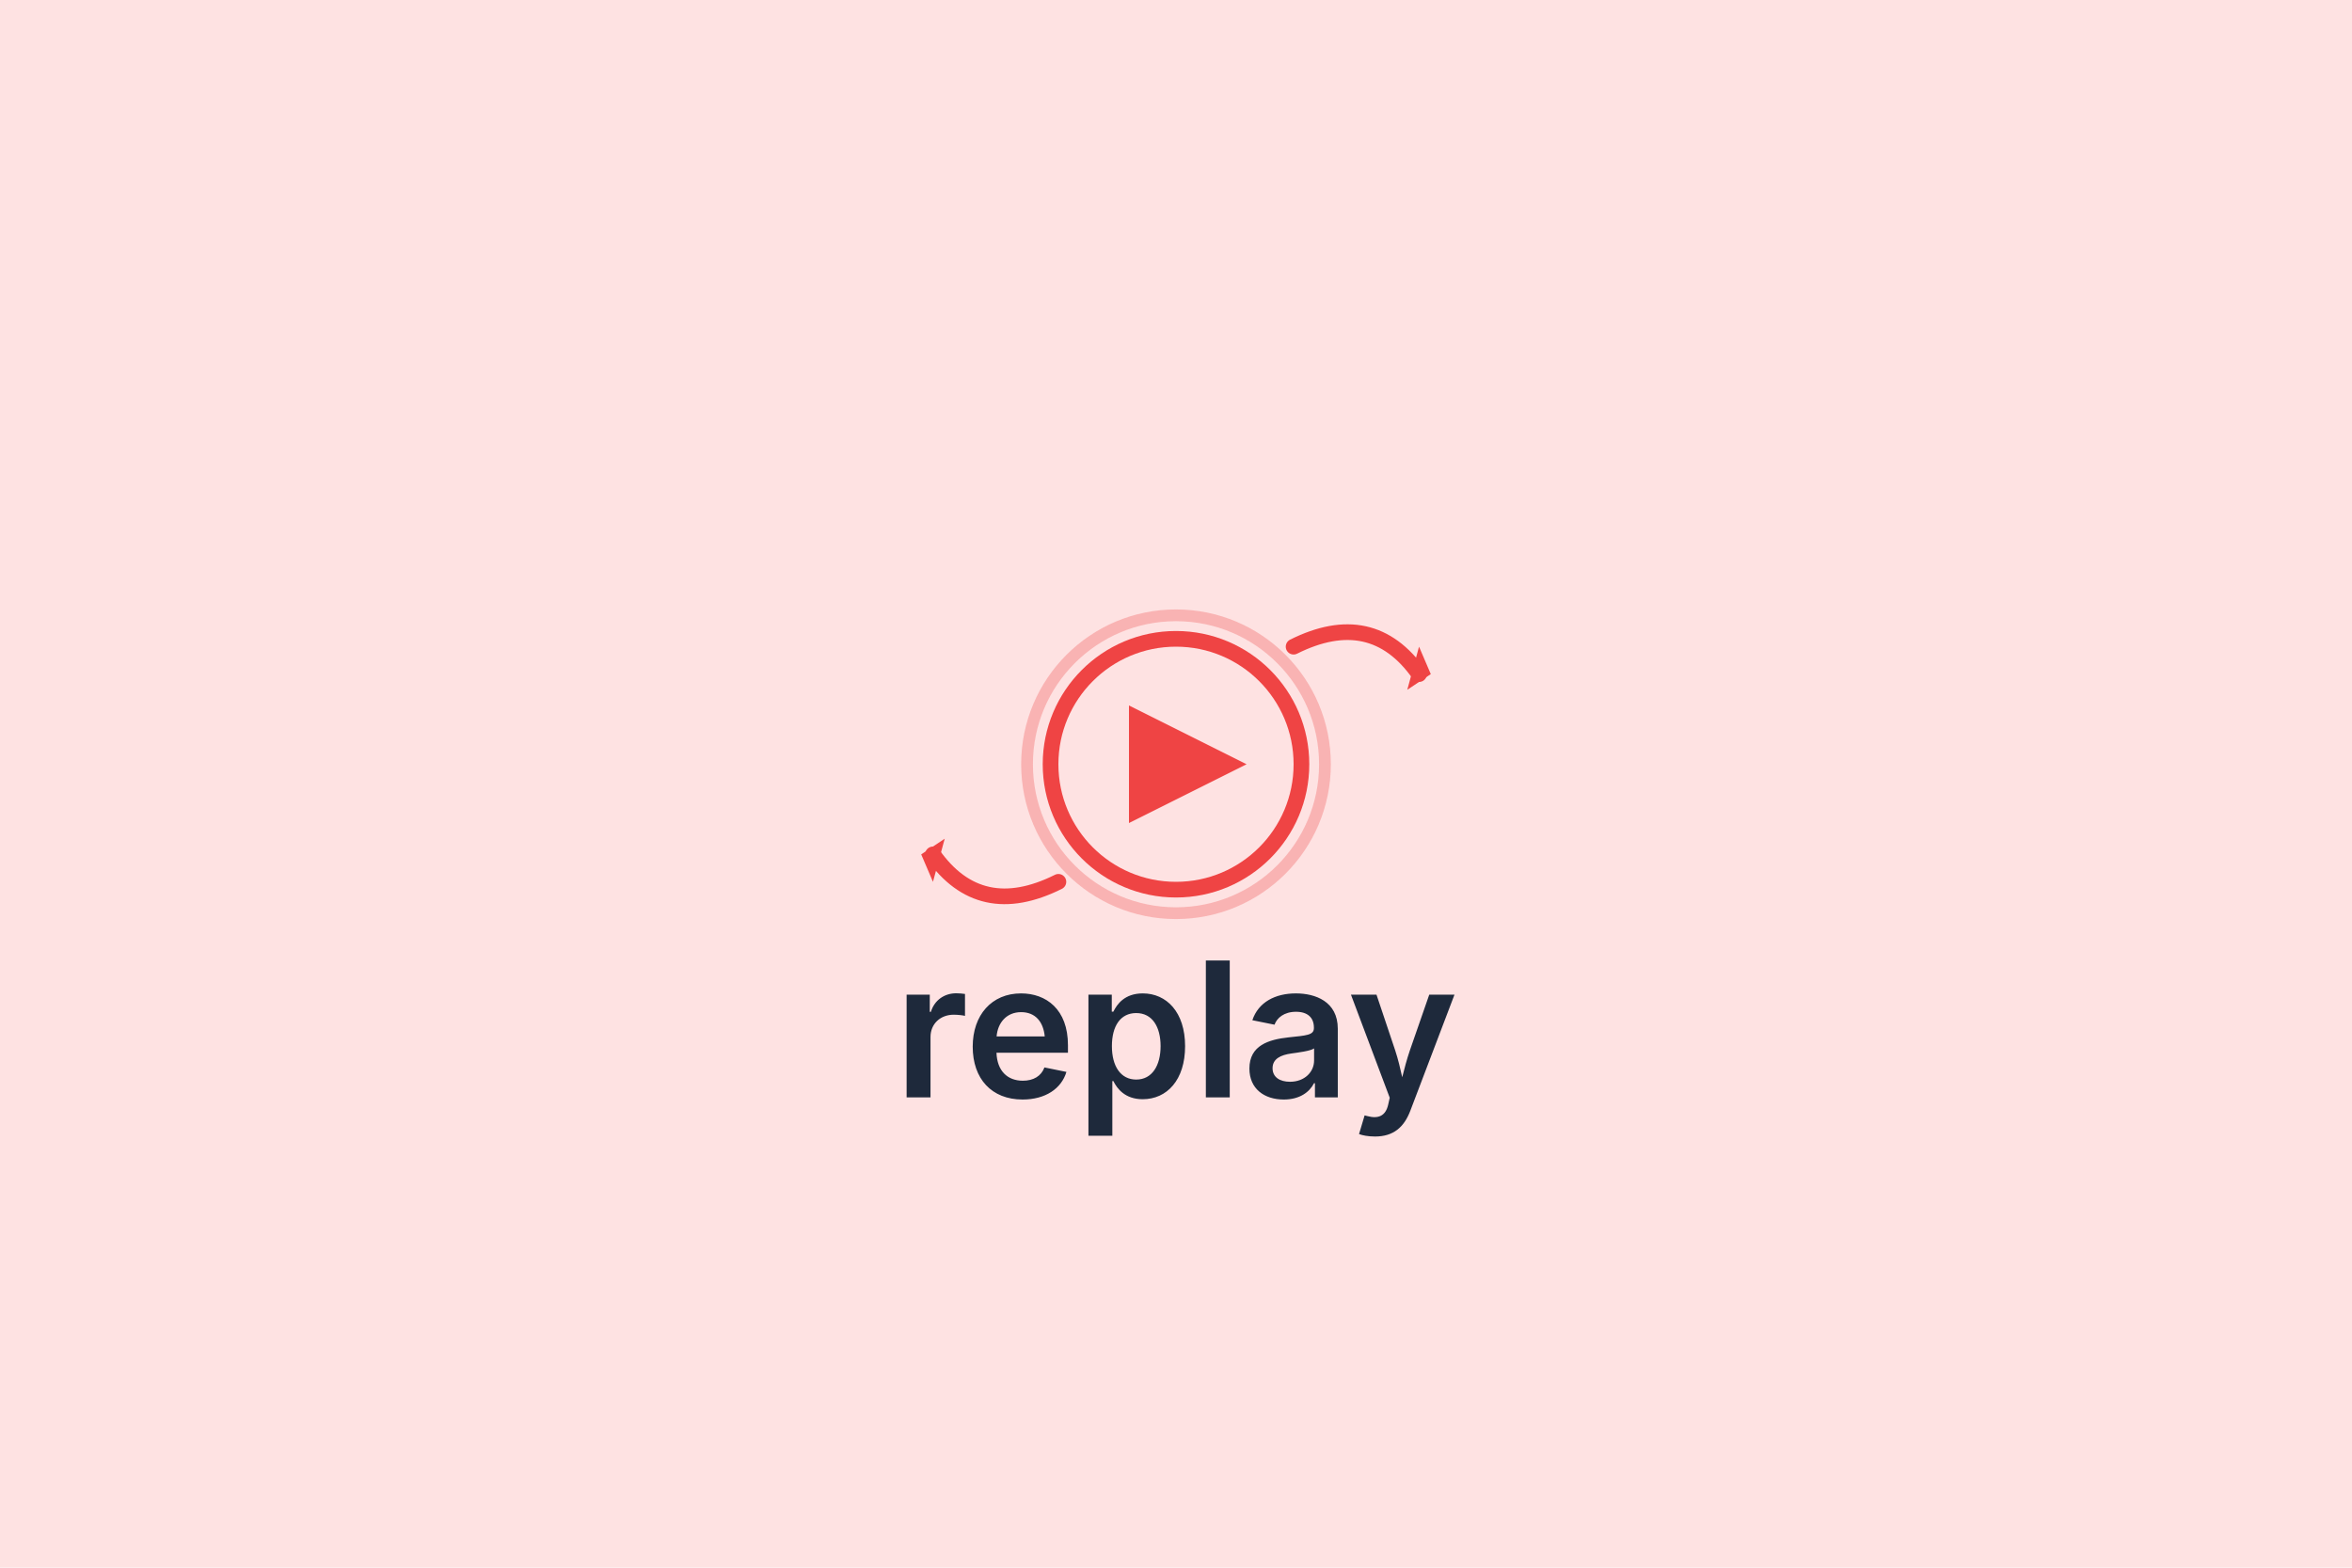
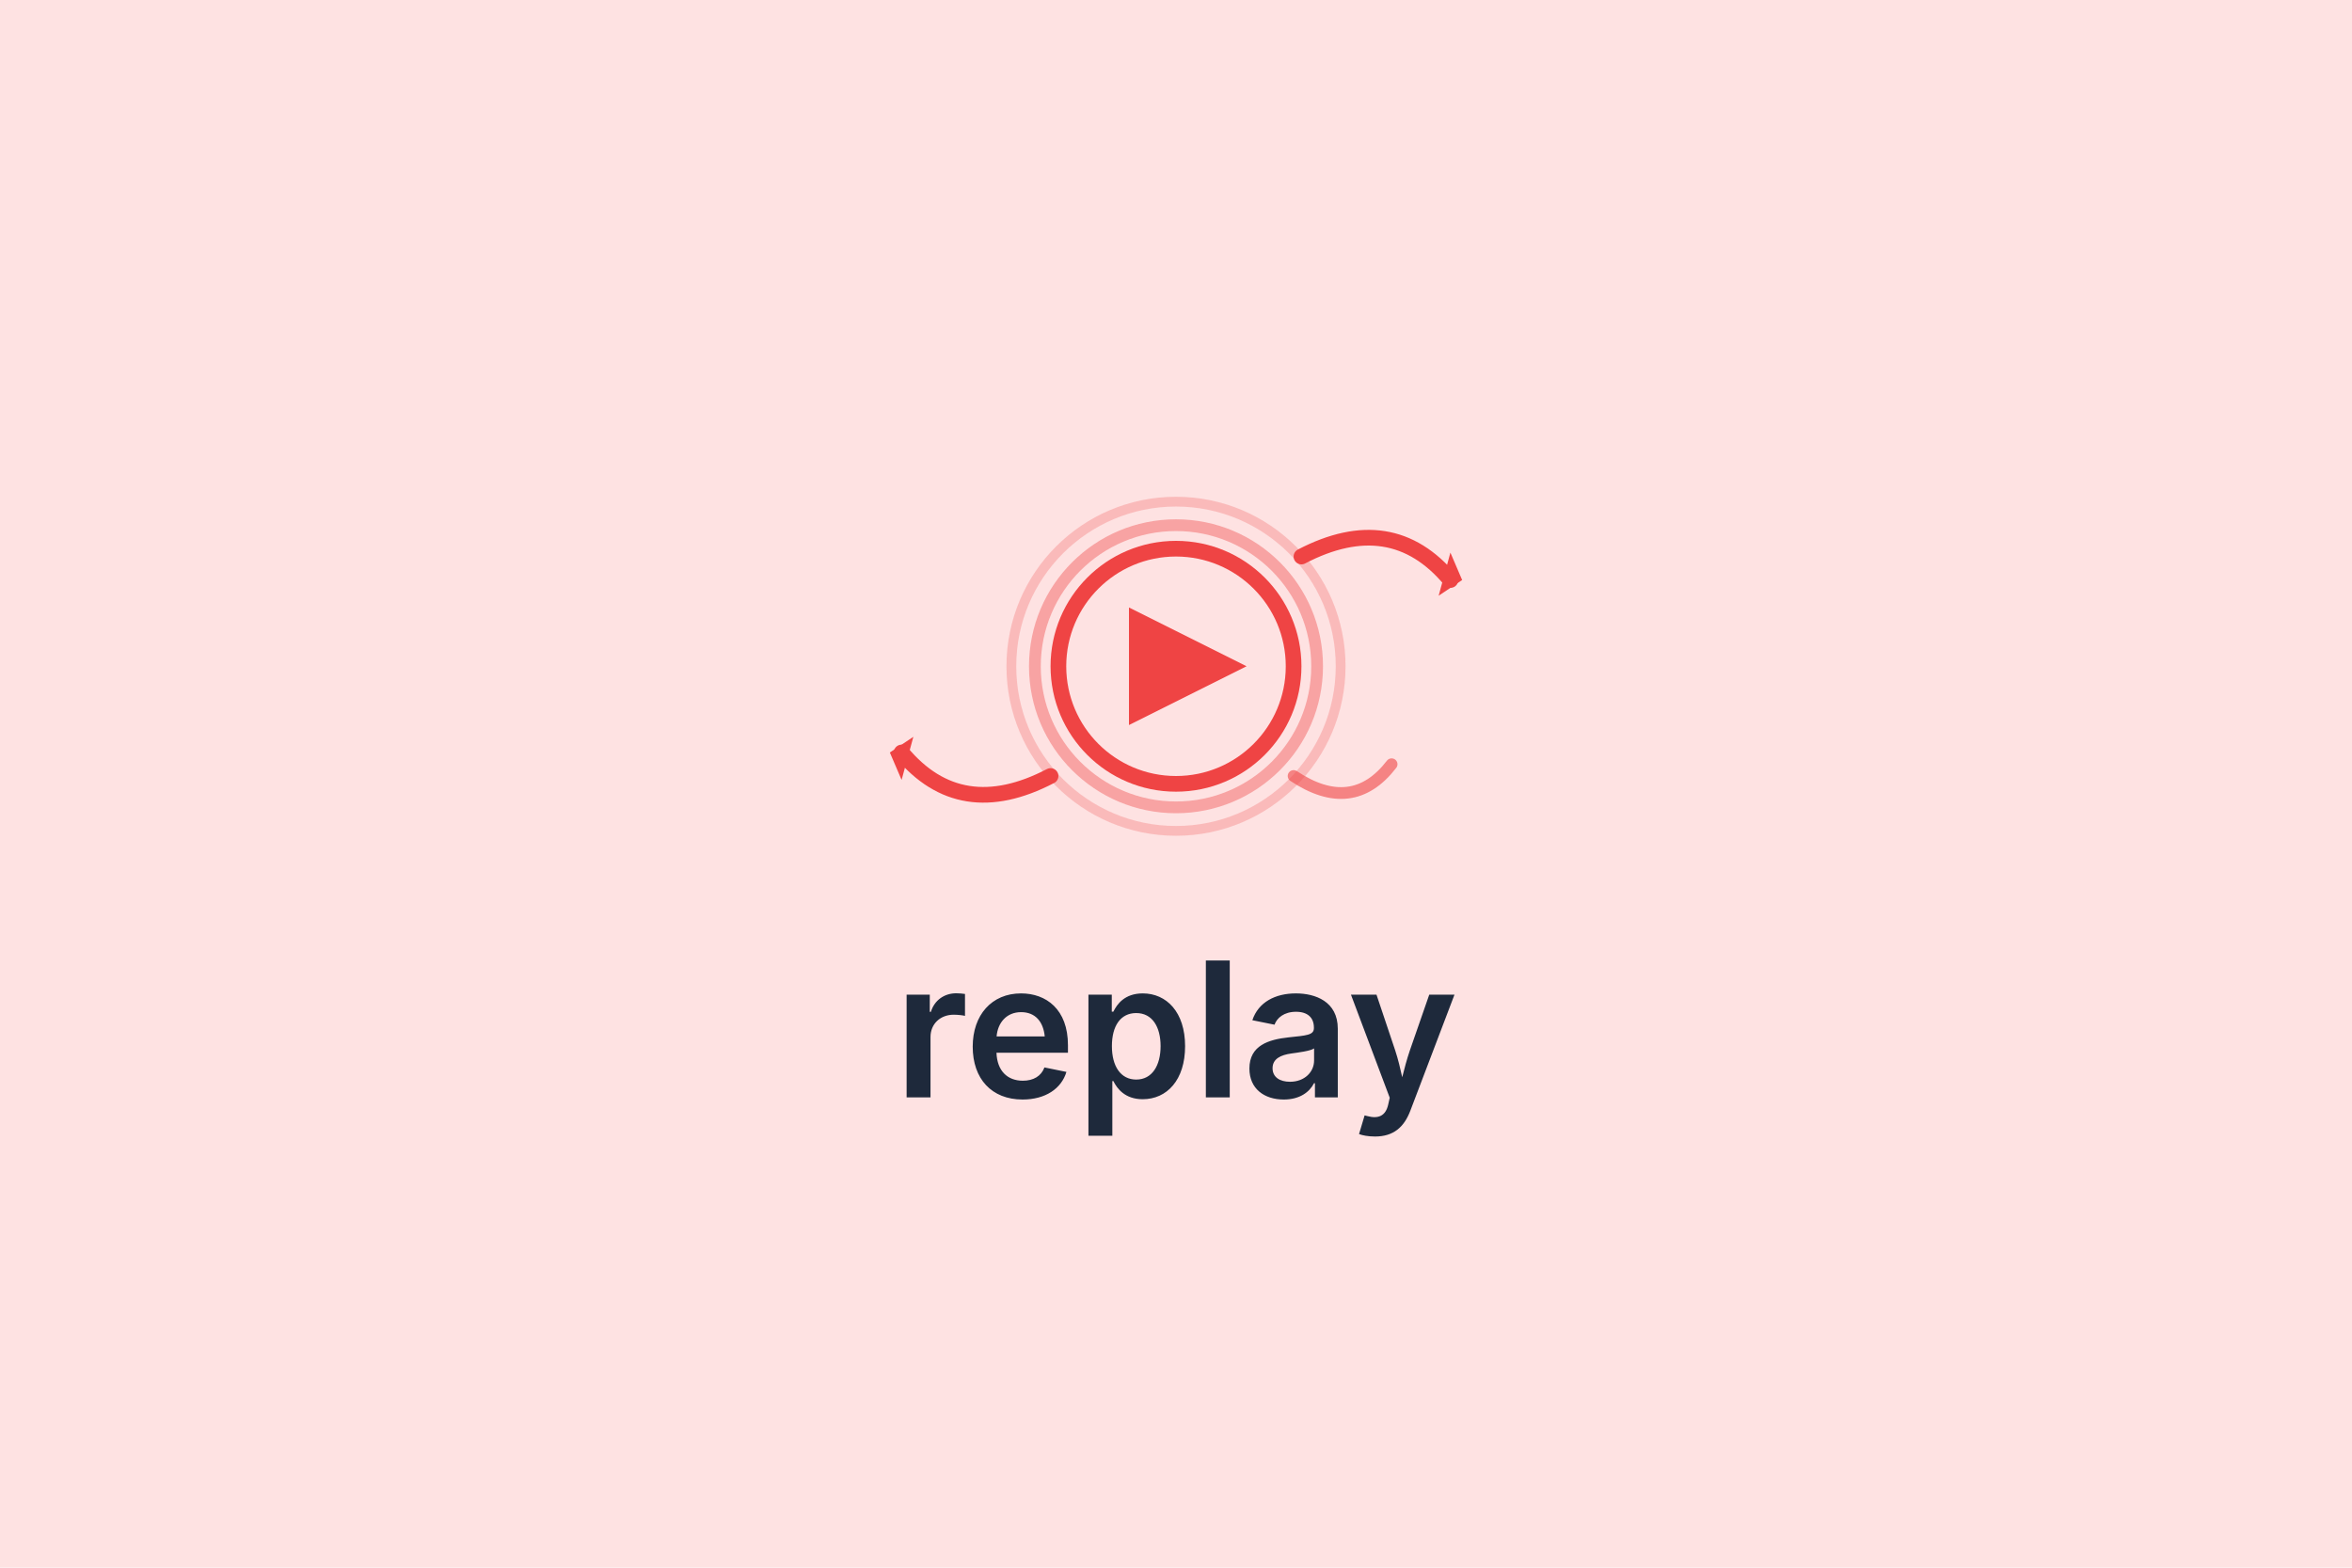
<svg xmlns="http://www.w3.org/2000/svg" width="600" height="400" viewBox="0 0 600 400">
  <rect width="600" height="400" fill="#fee2e2" />
-   <circle cx="300" cy="195" r="38" fill="none" stroke="#ef4444" stroke-width="3" opacity="0.3" />
-   <circle cx="300" cy="195" r="32" fill="none" stroke="#ef4444" stroke-width="4" />
-   <polygon points="288,180 288,210 318,195" fill="#ef4444" />
-   <path d="M 330 165 Q 350 155, 362 172" fill="none" stroke="#ef4444" stroke-width="4" stroke-linecap="round" />
-   <polygon points="359,176 365,172 362,165" fill="#ef4444" />
-   <path d="M 270 225 Q 250 235, 238 218" fill="none" stroke="#ef4444" stroke-width="4" stroke-linecap="round" />
-   <polygon points="241,214 235,218 238,225" fill="#ef4444" />
+   <circle cx="300" cy="170" r="42" fill="none" stroke="#ef4444" stroke-width="2.5" opacity="0.25" />
+   <circle cx="300" cy="170" r="36" fill="none" stroke="#ef4444" stroke-width="3" opacity="0.4" />
+   <circle cx="300" cy="170" r="30" fill="none" stroke="#ef4444" stroke-width="4" />
+   <polygon points="288,155 288,185 318,170" fill="#ef4444" />
+   <path d="M 332 142 Q 355 130, 370 148" fill="none" stroke="#ef4444" stroke-width="4" stroke-linecap="round" />
+   <polygon points="367,152 373,148 370,141" fill="#ef4444" />
+   <path d="M 268 198 Q 245 210, 230 192" fill="none" stroke="#ef4444" stroke-width="4" stroke-linecap="round" />
+   <polygon points="233,188 227,192 230,199" fill="#ef4444" />
+   <path d="M 330 198 Q 345 208, 355 195" fill="none" stroke="#ef4444" stroke-width="3" stroke-linecap="round" opacity="0.6" />
  <text x="300" y="280" font-family="'Inter', 'SF Pro Display', -apple-system, sans-serif" font-size="48" font-weight="600" fill="#1e293b" text-anchor="middle">replay</text>
</svg>
